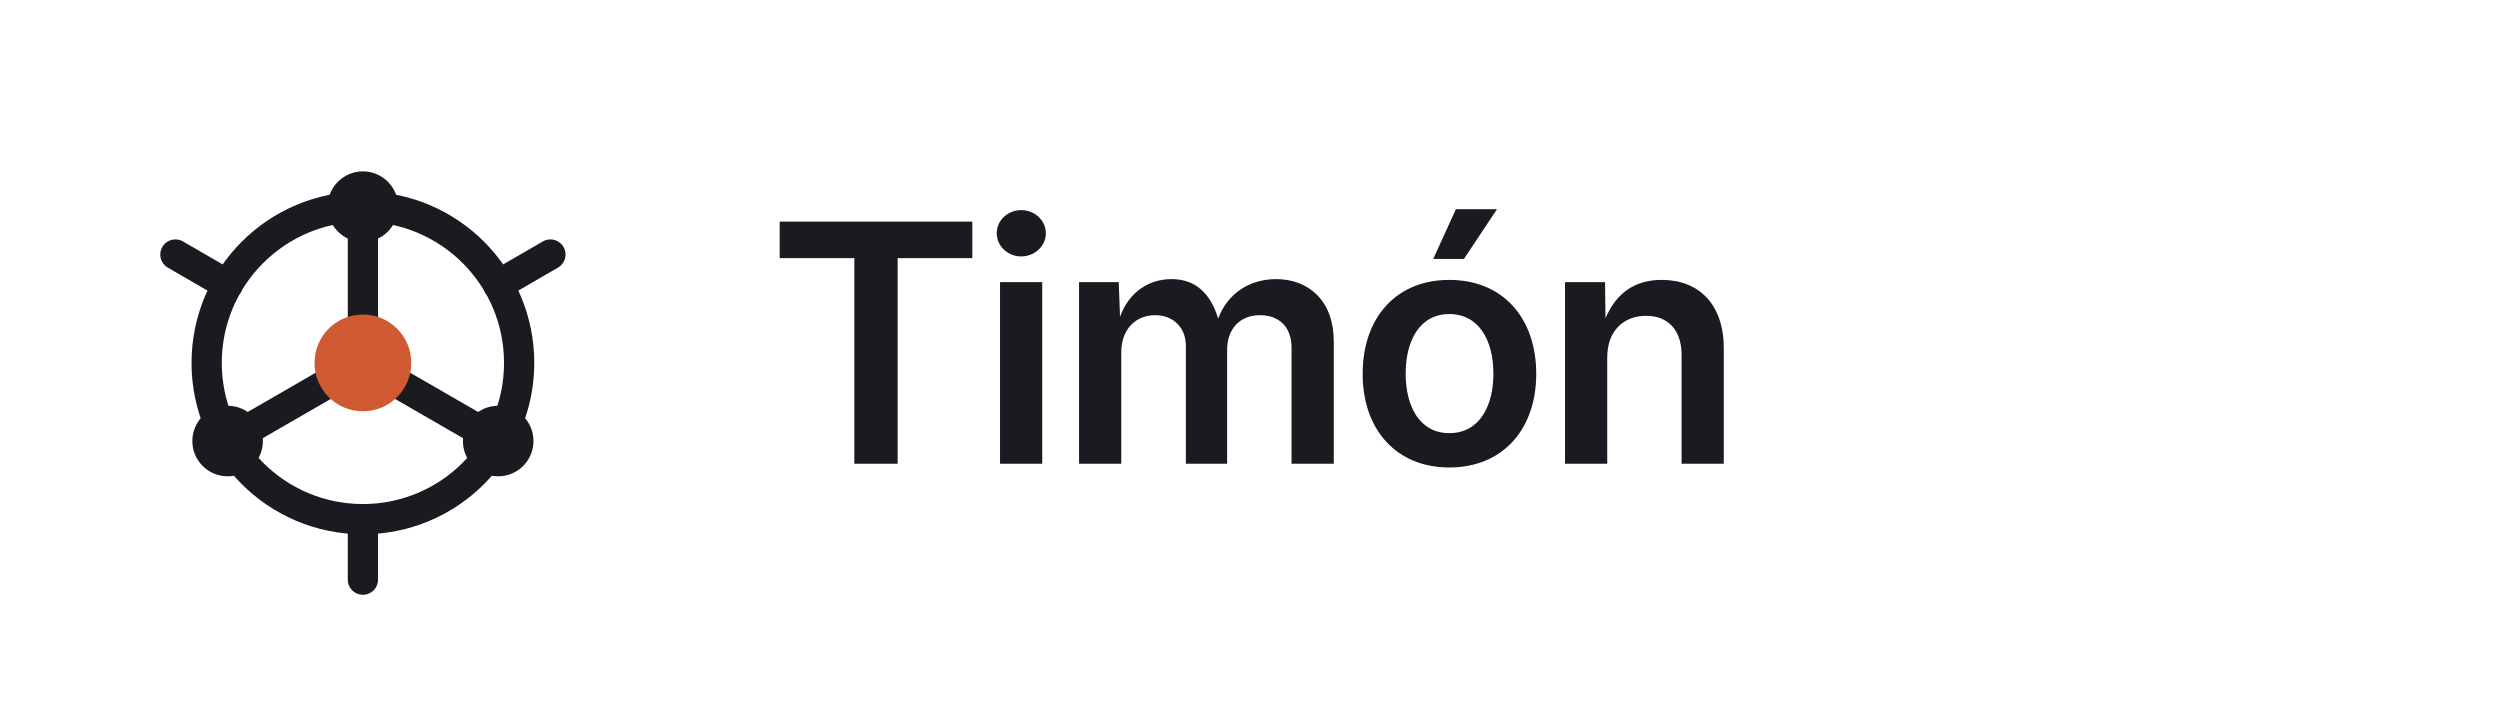
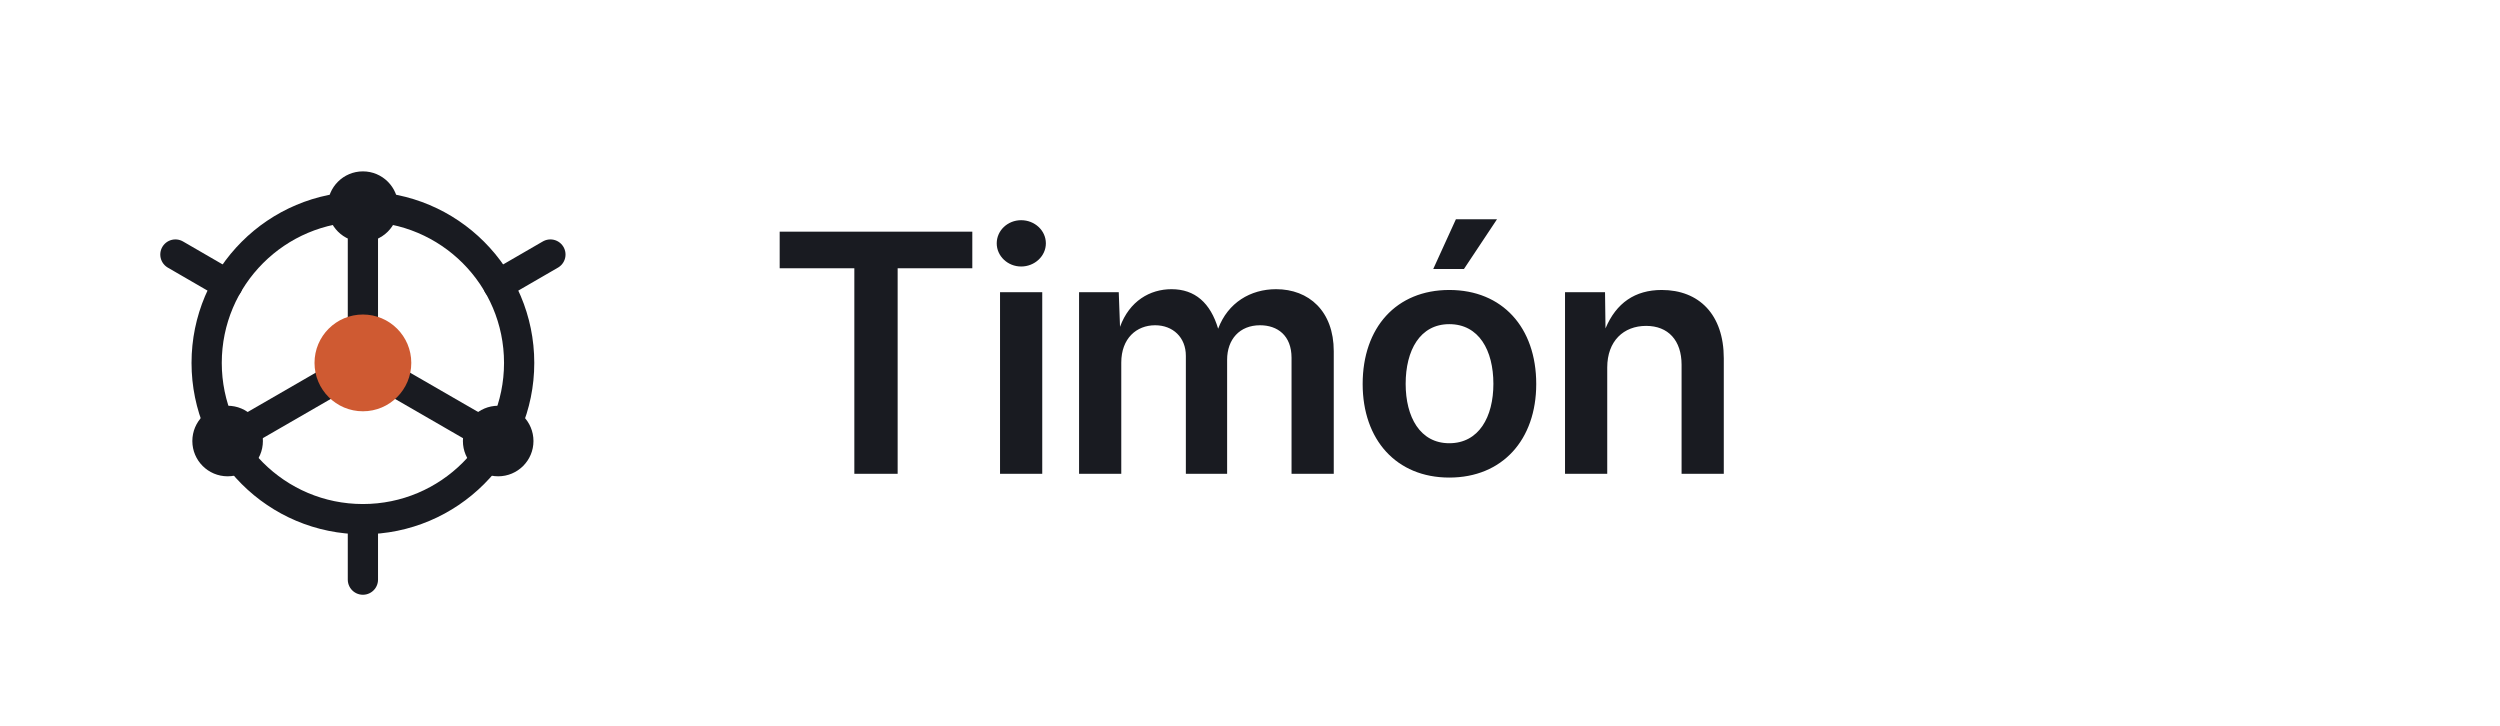
- <svg xmlns="http://www.w3.org/2000/svg" viewBox="0 0 248 72" width="248" height="72" role="img" aria-label="Timón, option C, minimal">
+ <svg xmlns="http://www.w3.org/2000/svg" viewBox="0 0 248 72" width="248" height="72" role="img" aria-label="Timón">
  <g fill="none" stroke="#191b21" stroke-width="3" stroke-linecap="round" stroke-linejoin="round">
    <circle cx="36" cy="36" r="15.5" />
    <path d="M36 20.5V36M36 36l13.42 7.75M36 36 22.58 43.75" />
    <path d="M49.42 28.25 54.6 25.25M36 51.5v6M22.58 28.25 17.4 25.25" />
  </g>
  <circle cx="36" cy="36" r="4.8" fill="#cf5a32" />
  <g fill="#191b21">
    <circle cx="36" cy="20.5" r="3.5" />
    <circle cx="49.42" cy="43.75" r="3.5" />
    <circle cx="22.58" cy="43.75" r="3.5" />
  </g>
-   <text x="76" y="46" font-family="-apple-system, 'SF Pro Display', Inter, 'Helvetica Neue', Arial, sans-serif" font-size="33" font-weight="600" letter-spacing="-0.8" fill="#191b21">Timón</text>
+   <text x="76" y="47" font-family="system-ui, -apple-system, 'SF Pro Display', Inter, 'Helvetica Neue', Arial, sans-serif" font-size="33" font-weight="600" letter-spacing="-0.8" fill="#191b21">Timón</text>
</svg>
